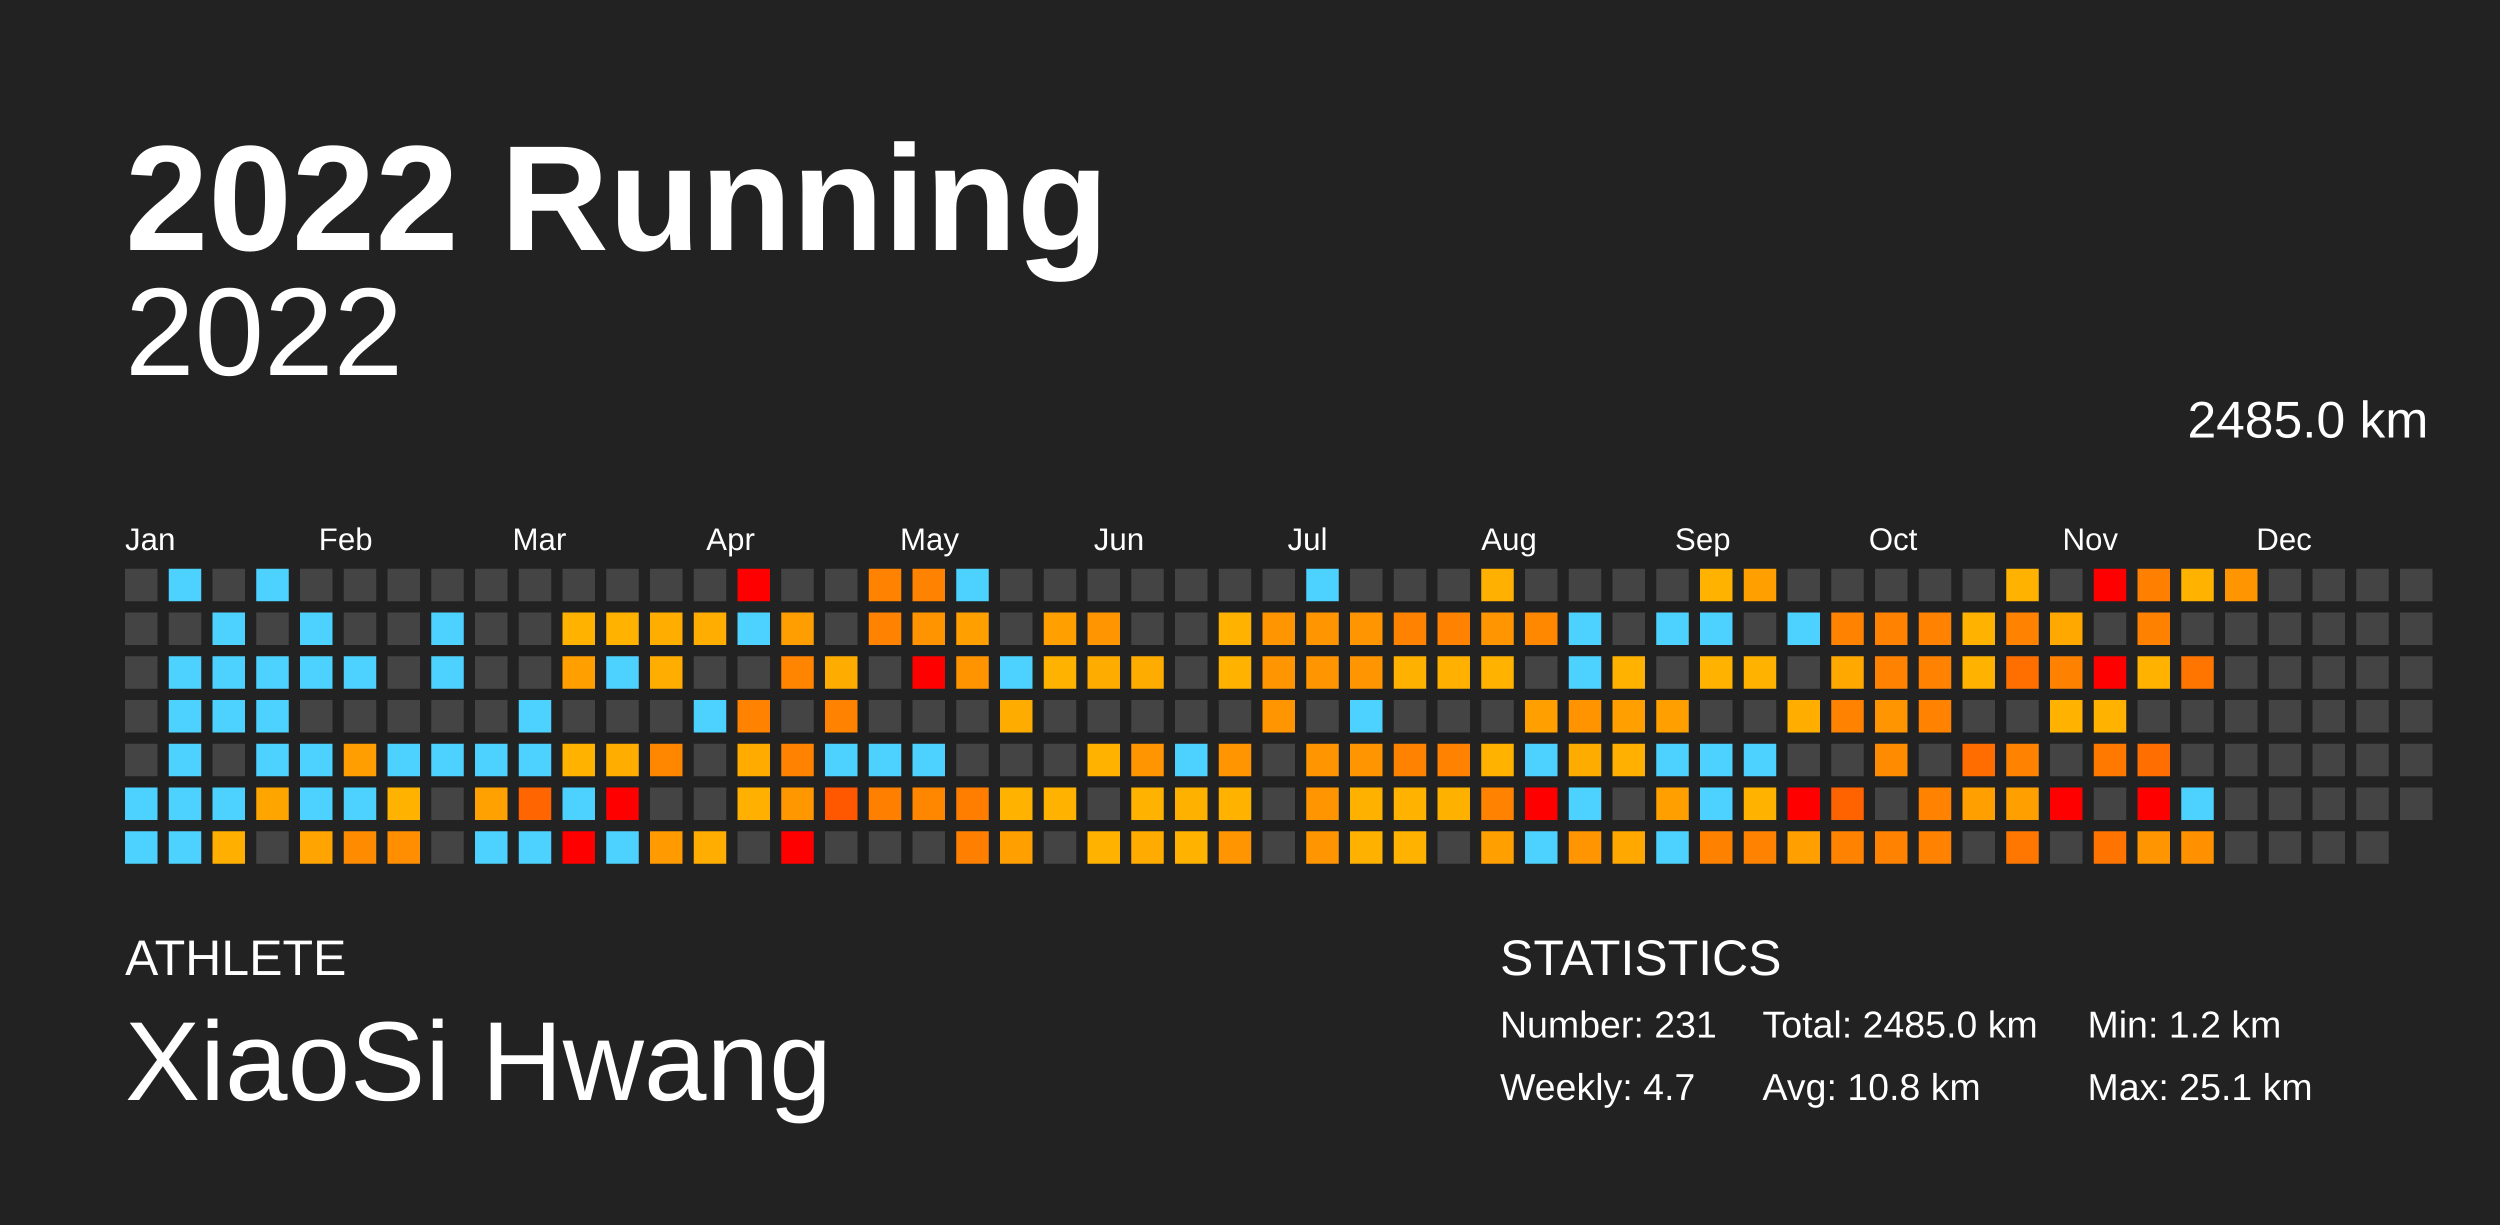
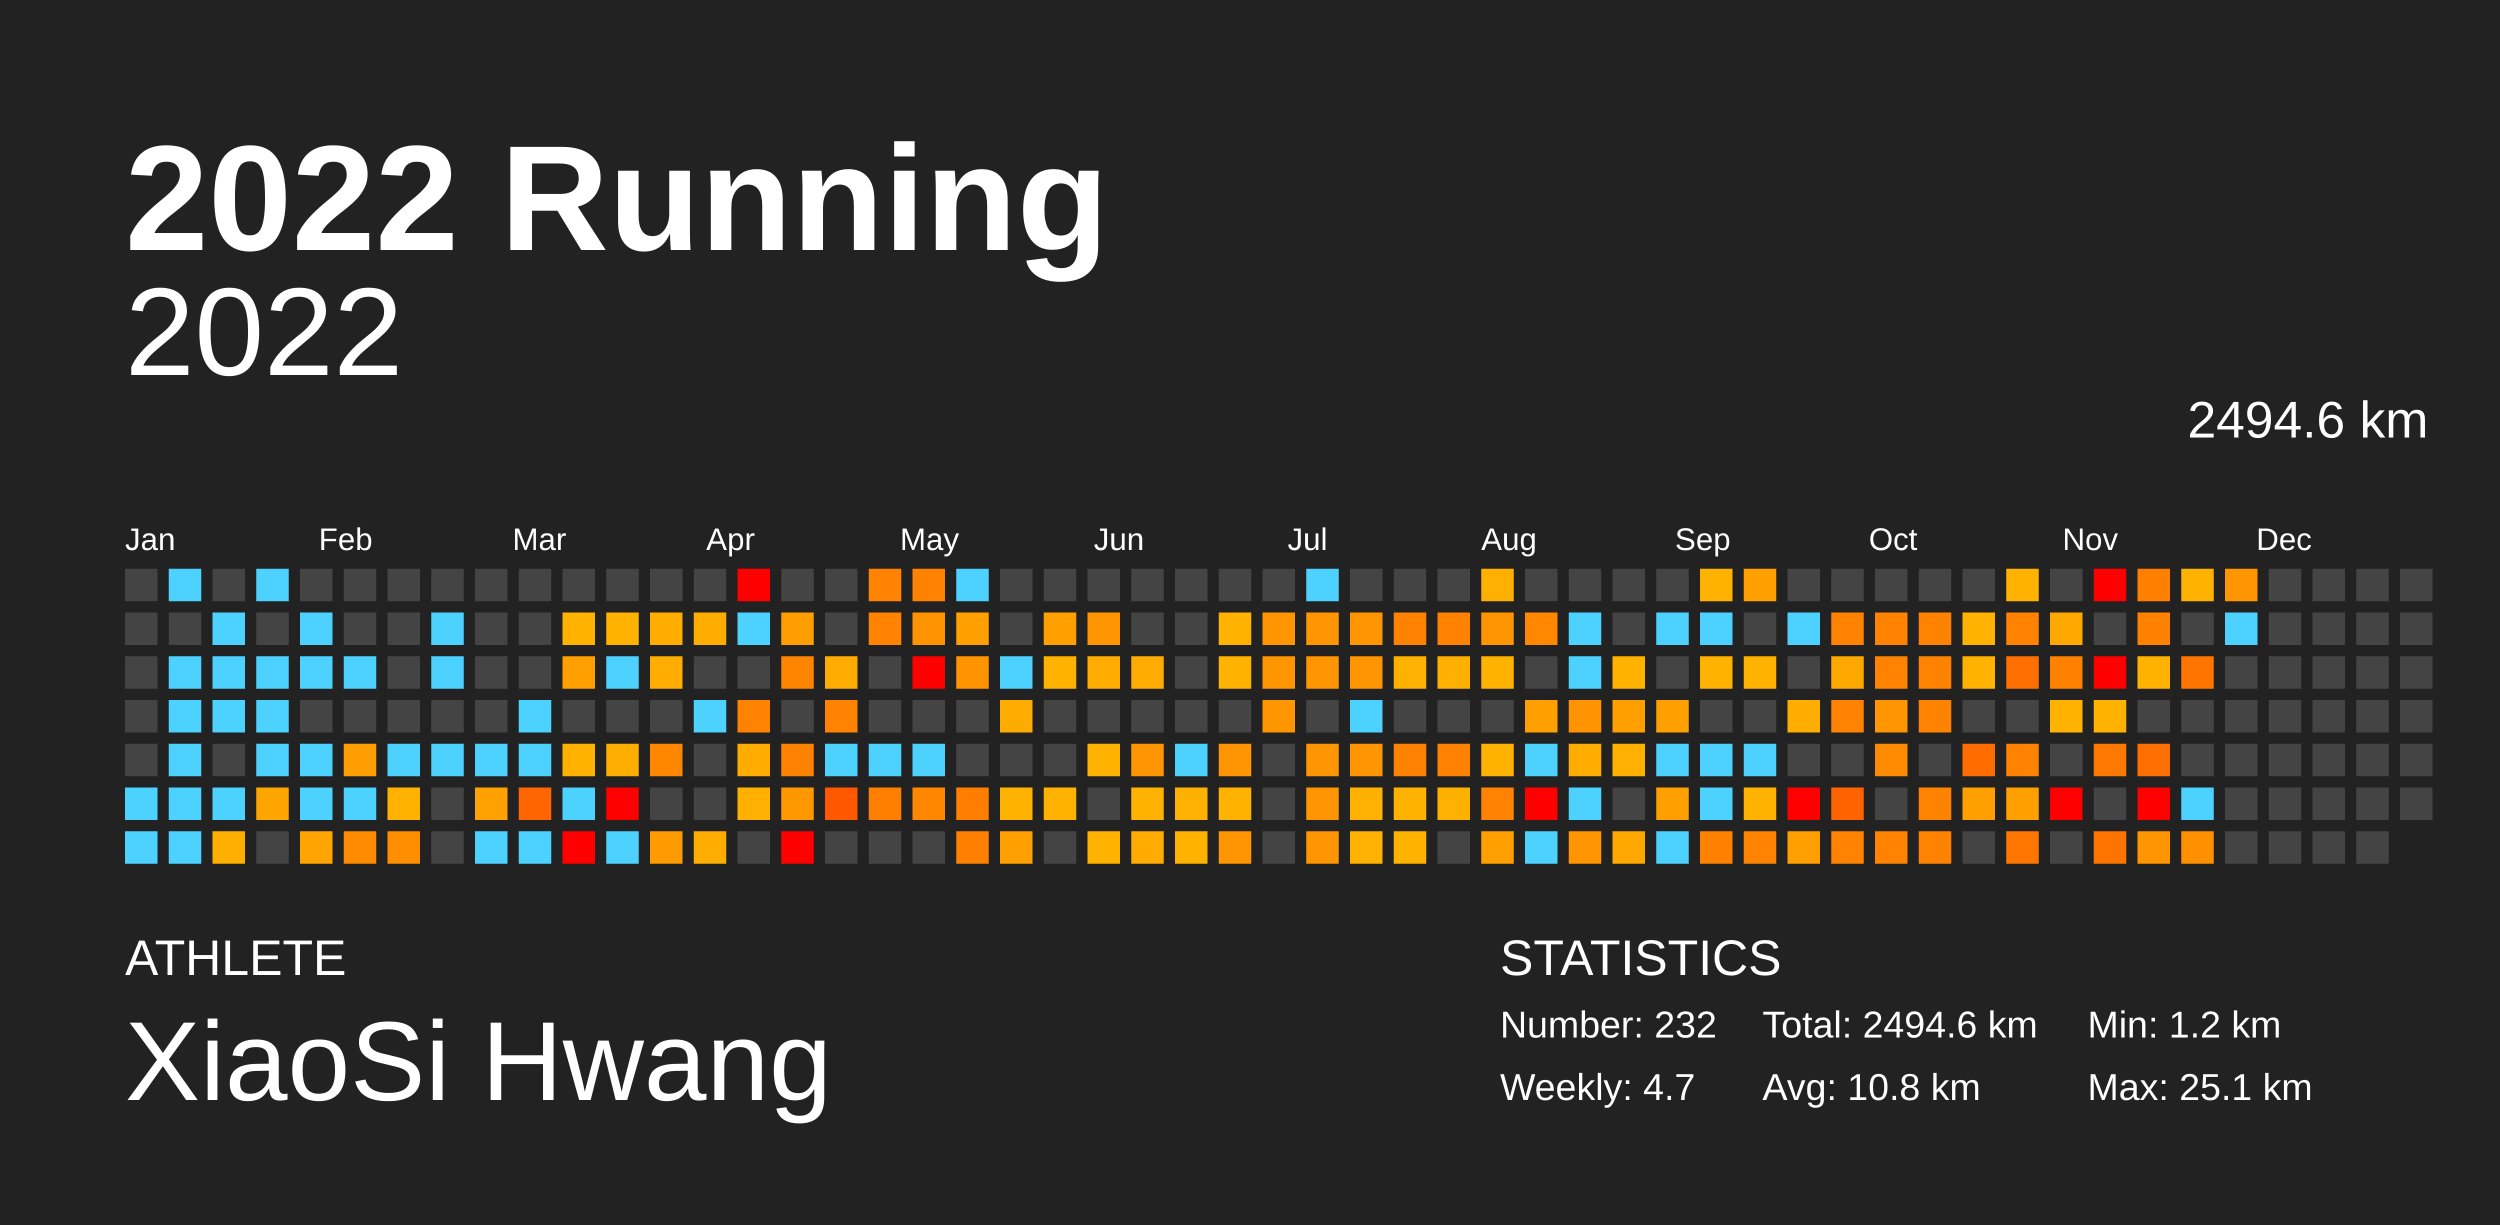
<svg xmlns="http://www.w3.org/2000/svg" baseProfile="full" height="98mm" version="1.1" viewBox="0,0,200,98" width="200mm">
  <defs />
  <rect fill="#222222" height="98" width="200" x="0" y="0" />
  <text fill="#FFFFFF" style="font-size:12px; font-family:Arial; font-weight:bold;" x="10" y="20">2022 Running</text>
  <text fill="#FFFFFF" style="font-size:4px; font-family:Arial" x="10" y="78">ATHLETE</text>
  <text fill="#FFFFFF" style="font-size:9px; font-family:Arial" x="10" y="88">XiaoSi Hwang</text>
  <text fill="#FFFFFF" style="font-size:4px; font-family:Arial" x="120" y="78">STATISTICS</text>
-   <text fill="#FFFFFF" style="font-size:3px; font-family:Arial" x="120" y="83">Number: 231</text>
+   <text fill="#FFFFFF" style="font-size:3px; font-family:Arial" x="120" y="83">Number: 232</text>
  <text fill="#FFFFFF" style="font-size:3px; font-family:Arial" x="120" y="88">Weekly: 4.7</text>
-   <text fill="#FFFFFF" style="font-size:3px; font-family:Arial" x="141" y="83">Total: 2485.0 km</text>
+   <text fill="#FFFFFF" style="font-size:3px; font-family:Arial" x="141" y="83">Total: 2494.6 km</text>
  <text fill="#FFFFFF" style="font-size:3px; font-family:Arial" x="141" y="88">Avg: 10.8 km</text>
  <text fill="#FFFFFF" style="font-size:3px; font-family:Arial" x="167" y="83">Min: 1.2 km</text>
  <text fill="#FFFFFF" style="font-size:3px; font-family:Arial" x="167" y="88">Max: 25.1 km</text>
  <text alignment-baseline="hanging" fill="#FFFFFF" style="font-size:10.0px; font-family:Arial;" x="10" y="30">2022</text>
-   <text alignment-baseline="hanging" fill="#FFFFFF" style="font-size:4.125px; font-family:Arial;" x="175" y="35">2485.0 km</text>
+   <text alignment-baseline="hanging" fill="#FFFFFF" style="font-size:4.125px; font-family:Arial;" x="175" y="35">2494.6 km</text>
  <text fill="#FFFFFF" style="font-size:2.5px; font-family:Arial" x="10.0" y="44">Jan</text>
  <text fill="#FFFFFF" style="font-size:2.5px; font-family:Arial" x="25.5" y="44">Feb</text>
  <text fill="#FFFFFF" style="font-size:2.5px; font-family:Arial" x="41.0" y="44">Mar</text>
  <text fill="#FFFFFF" style="font-size:2.5px; font-family:Arial" x="56.5" y="44">Apr</text>
  <text fill="#FFFFFF" style="font-size:2.5px; font-family:Arial" x="72.0" y="44">May</text>
  <text fill="#FFFFFF" style="font-size:2.5px; font-family:Arial" x="87.5" y="44">Jun</text>
  <text fill="#FFFFFF" style="font-size:2.5px; font-family:Arial" x="103.0" y="44">Jul</text>
  <text fill="#FFFFFF" style="font-size:2.5px; font-family:Arial" x="118.5" y="44">Aug</text>
  <text fill="#FFFFFF" style="font-size:2.5px; font-family:Arial" x="134.0" y="44">Sep</text>
  <text fill="#FFFFFF" style="font-size:2.5px; font-family:Arial" x="149.5" y="44">Oct</text>
  <text fill="#FFFFFF" style="font-size:2.5px; font-family:Arial" x="165.0" y="44">Nov</text>
  <text fill="#FFFFFF" style="font-size:2.5px; font-family:Arial" x="180.5" y="44">Dec</text>
  <rect fill="#444444" height="2.6" width="2.6" x="10.0" y="45.5" />
  <rect fill="#444444" height="2.6" width="2.6" x="10.0" y="49.0" />
  <rect fill="#444444" height="2.6" width="2.6" x="10.0" y="52.5" />
  <rect fill="#444444" height="2.6" width="2.6" x="10.0" y="56.0" />
  <rect fill="#444444" height="2.6" width="2.6" x="10.0" y="59.5" />
  <rect fill="#4dd2ff" height="2.6" width="2.6" x="10.0" y="63.0" />
  <rect fill="#4dd2ff" height="2.6" width="2.6" x="10.0" y="66.5" />
  <rect fill="#4dd2ff" height="2.6" width="2.6" x="13.5" y="45.5" />
  <rect fill="#444444" height="2.6" width="2.6" x="13.5" y="49.0" />
  <rect fill="#4dd2ff" height="2.6" width="2.6" x="13.5" y="52.5" />
  <rect fill="#4dd2ff" height="2.6" width="2.6" x="13.5" y="56.0" />
  <rect fill="#4dd2ff" height="2.6" width="2.6" x="13.5" y="59.5" />
  <rect fill="#4dd2ff" height="2.6" width="2.6" x="13.5" y="63.0" />
  <rect fill="#4dd2ff" height="2.6" width="2.6" x="13.5" y="66.5" />
  <rect fill="#444444" height="2.6" width="2.6" x="17.0" y="45.5" />
  <rect fill="#4dd2ff" height="2.6" width="2.6" x="17.0" y="49.0" />
  <rect fill="#4dd2ff" height="2.6" width="2.6" x="17.0" y="52.5" />
  <rect fill="#4dd2ff" height="2.6" width="2.6" x="17.0" y="56.0" />
  <rect fill="#444444" height="2.6" width="2.6" x="17.0" y="59.5" />
  <rect fill="#4dd2ff" height="2.6" width="2.6" x="17.0" y="63.0" />
  <rect fill="#ffaf00" height="2.6" width="2.6" x="17.0" y="66.5" />
  <rect fill="#4dd2ff" height="2.6" width="2.6" x="20.5" y="45.5" />
  <rect fill="#444444" height="2.6" width="2.6" x="20.5" y="49.0" />
  <rect fill="#4dd2ff" height="2.6" width="2.6" x="20.5" y="52.5" />
  <rect fill="#4dd2ff" height="2.6" width="2.6" x="20.5" y="56.0" />
  <rect fill="#4dd2ff" height="2.6" width="2.6" x="20.5" y="59.5" />
  <rect fill="#ffa500" height="2.6" width="2.6" x="20.5" y="63.0" />
  <rect fill="#444444" height="2.6" width="2.6" x="20.5" y="66.5" />
  <rect fill="#444444" height="2.6" width="2.6" x="24.0" y="45.5" />
  <rect fill="#4dd2ff" height="2.6" width="2.6" x="24.0" y="49.0" />
  <rect fill="#4dd2ff" height="2.6" width="2.6" x="24.0" y="52.5" />
  <rect fill="#444444" height="2.6" width="2.6" x="24.0" y="56.0" />
  <rect fill="#4dd2ff" height="2.6" width="2.6" x="24.0" y="59.5" />
  <rect fill="#4dd2ff" height="2.6" width="2.6" x="24.0" y="63.0" />
  <rect fill="#ffa400" height="2.6" width="2.6" x="24.0" y="66.5" />
  <rect fill="#444444" height="2.6" width="2.6" x="27.5" y="45.5" />
  <rect fill="#444444" height="2.6" width="2.6" x="27.5" y="49.0" />
  <rect fill="#4dd2ff" height="2.6" width="2.6" x="27.5" y="52.5" />
  <rect fill="#444444" height="2.6" width="2.6" x="27.5" y="56.0" />
  <rect fill="#ff9e00" height="2.6" width="2.6" x="27.5" y="59.5" />
  <rect fill="#4dd2ff" height="2.6" width="2.6" x="27.5" y="63.0" />
  <rect fill="#ff8b00" height="2.6" width="2.6" x="27.5" y="66.5" />
  <rect fill="#444444" height="2.6" width="2.6" x="31.0" y="45.5" />
  <rect fill="#444444" height="2.6" width="2.6" x="31.0" y="49.0" />
  <rect fill="#444444" height="2.6" width="2.6" x="31.0" y="52.5" />
  <rect fill="#444444" height="2.6" width="2.6" x="31.0" y="56.0" />
  <rect fill="#4dd2ff" height="2.6" width="2.6" x="31.0" y="59.5" />
  <rect fill="#ffb200" height="2.6" width="2.6" x="31.0" y="63.0" />
  <rect fill="#ff8e00" height="2.6" width="2.6" x="31.0" y="66.5" />
  <rect fill="#444444" height="2.6" width="2.6" x="34.5" y="45.5" />
  <rect fill="#4dd2ff" height="2.6" width="2.6" x="34.5" y="49.0" />
  <rect fill="#4dd2ff" height="2.6" width="2.6" x="34.5" y="52.5" />
  <rect fill="#444444" height="2.6" width="2.6" x="34.5" y="56.0" />
  <rect fill="#4dd2ff" height="2.6" width="2.6" x="34.5" y="59.5" />
  <rect fill="#444444" height="2.6" width="2.6" x="34.5" y="63.0" />
  <rect fill="#444444" height="2.6" width="2.6" x="34.5" y="66.5" />
  <rect fill="#444444" height="2.6" width="2.6" x="38.0" y="45.5" />
  <rect fill="#444444" height="2.6" width="2.6" x="38.0" y="49.0" />
  <rect fill="#444444" height="2.6" width="2.6" x="38.0" y="52.5" />
  <rect fill="#444444" height="2.6" width="2.6" x="38.0" y="56.0" />
  <rect fill="#4dd2ff" height="2.6" width="2.6" x="38.0" y="59.5" />
  <rect fill="#ffa100" height="2.6" width="2.6" x="38.0" y="63.0" />
  <rect fill="#4dd2ff" height="2.6" width="2.6" x="38.0" y="66.5" />
  <rect fill="#444444" height="2.6" width="2.6" x="41.5" y="45.5" />
  <rect fill="#444444" height="2.6" width="2.6" x="41.5" y="49.0" />
  <rect fill="#444444" height="2.6" width="2.6" x="41.5" y="52.5" />
  <rect fill="#4dd2ff" height="2.6" width="2.6" x="41.5" y="56.0" />
  <rect fill="#4dd2ff" height="2.6" width="2.6" x="41.5" y="59.5" />
  <rect fill="#ff6500" height="2.6" width="2.6" x="41.5" y="63.0" />
  <rect fill="#4dd2ff" height="2.6" width="2.6" x="41.5" y="66.5" />
  <rect fill="#444444" height="2.6" width="2.6" x="45.0" y="45.5" />
  <rect fill="#ffb200" height="2.6" width="2.6" x="45.0" y="49.0" />
  <rect fill="#ff9f00" height="2.6" width="2.6" x="45.0" y="52.5" />
  <rect fill="#444444" height="2.6" width="2.6" x="45.0" y="56.0" />
  <rect fill="#ffb200" height="2.6" width="2.6" x="45.0" y="59.5" />
  <rect fill="#4dd2ff" height="2.6" width="2.6" x="45.0" y="63.0" />
  <rect fill="red" height="2.6" width="2.6" x="45.0" y="66.5" />
  <rect fill="#444444" height="2.6" width="2.6" x="48.5" y="45.5" />
  <rect fill="#ffb200" height="2.6" width="2.6" x="48.5" y="49.0" />
  <rect fill="#4dd2ff" height="2.6" width="2.6" x="48.5" y="52.5" />
  <rect fill="#444444" height="2.6" width="2.6" x="48.5" y="56.0" />
  <rect fill="#ffae00" height="2.6" width="2.6" x="48.5" y="59.5" />
  <rect fill="red" height="2.6" width="2.6" x="48.5" y="63.0" />
  <rect fill="#4dd2ff" height="2.6" width="2.6" x="48.5" y="66.5" />
  <rect fill="#444444" height="2.6" width="2.6" x="52.0" y="45.5" />
  <rect fill="#ffae00" height="2.6" width="2.6" x="52.0" y="49.0" />
  <rect fill="#ffad00" height="2.6" width="2.6" x="52.0" y="52.5" />
  <rect fill="#444444" height="2.6" width="2.6" x="52.0" y="56.0" />
  <rect fill="#ff8700" height="2.6" width="2.6" x="52.0" y="59.5" />
  <rect fill="#444444" height="2.6" width="2.6" x="52.0" y="63.0" />
  <rect fill="#ff9a00" height="2.6" width="2.6" x="52.0" y="66.5" />
  <rect fill="#444444" height="2.6" width="2.6" x="55.5" y="45.5" />
  <rect fill="#ffad00" height="2.6" width="2.6" x="55.5" y="49.0" />
  <rect fill="#444444" height="2.6" width="2.6" x="55.5" y="52.5" />
  <rect fill="#4dd2ff" height="2.6" width="2.6" x="55.5" y="56.0" />
  <rect fill="#444444" height="2.6" width="2.6" x="55.5" y="59.5" />
  <rect fill="#444444" height="2.6" width="2.6" x="55.5" y="63.0" />
  <rect fill="#ffad00" height="2.6" width="2.6" x="55.5" y="66.5" />
  <rect fill="red" height="2.6" width="2.6" x="59.0" y="45.5" />
  <rect fill="#4dd2ff" height="2.6" width="2.6" x="59.0" y="49.0" />
  <rect fill="#444444" height="2.6" width="2.6" x="59.0" y="52.5" />
  <rect fill="#ff8200" height="2.6" width="2.6" x="59.0" y="56.0" />
  <rect fill="#ffab00" height="2.6" width="2.6" x="59.0" y="59.5" />
  <rect fill="#ffb000" height="2.6" width="2.6" x="59.0" y="63.0" />
  <rect fill="#444444" height="2.6" width="2.6" x="59.0" y="66.5" />
  <rect fill="#444444" height="2.6" width="2.6" x="62.5" y="45.5" />
  <rect fill="#ff9e00" height="2.6" width="2.6" x="62.5" y="49.0" />
  <rect fill="#ff8400" height="2.6" width="2.6" x="62.5" y="52.5" />
  <rect fill="#444444" height="2.6" width="2.6" x="62.5" y="56.0" />
  <rect fill="#ff8200" height="2.6" width="2.6" x="62.5" y="59.5" />
  <rect fill="#ff9700" height="2.6" width="2.6" x="62.5" y="63.0" />
  <rect fill="red" height="2.6" width="2.6" x="62.5" y="66.5" />
  <rect fill="#444444" height="2.6" width="2.6" x="66.0" y="45.5" />
  <rect fill="#444444" height="2.6" width="2.6" x="66.0" y="49.0" />
  <rect fill="#ffac00" height="2.6" width="2.6" x="66.0" y="52.5" />
  <rect fill="#ff8200" height="2.6" width="2.6" x="66.0" y="56.0" />
  <rect fill="#4dd2ff" height="2.6" width="2.6" x="66.0" y="59.5" />
  <rect fill="#ff5800" height="2.6" width="2.6" x="66.0" y="63.0" />
  <rect fill="#444444" height="2.6" width="2.6" x="66.0" y="66.5" />
  <rect fill="#ff8200" height="2.6" width="2.6" x="69.5" y="45.5" />
  <rect fill="#ff8200" height="2.6" width="2.6" x="69.5" y="49.0" />
  <rect fill="#444444" height="2.6" width="2.6" x="69.5" y="52.5" />
  <rect fill="#444444" height="2.6" width="2.6" x="69.5" y="56.0" />
  <rect fill="#4dd2ff" height="2.6" width="2.6" x="69.5" y="59.5" />
  <rect fill="#ff8000" height="2.6" width="2.6" x="69.5" y="63.0" />
  <rect fill="#444444" height="2.6" width="2.6" x="69.5" y="66.5" />
  <rect fill="#ff8200" height="2.6" width="2.6" x="73.0" y="45.5" />
  <rect fill="#ff9400" height="2.6" width="2.6" x="73.0" y="49.0" />
  <rect fill="red" height="2.6" width="2.6" x="73.0" y="52.5" />
  <rect fill="#444444" height="2.6" width="2.6" x="73.0" y="56.0" />
  <rect fill="#4dd2ff" height="2.6" width="2.6" x="73.0" y="59.5" />
  <rect fill="#ff8700" height="2.6" width="2.6" x="73.0" y="63.0" />
  <rect fill="#444444" height="2.6" width="2.6" x="73.0" y="66.5" />
  <rect fill="#4dd2ff" height="2.6" width="2.6" x="76.5" y="45.5" />
  <rect fill="#ff9f00" height="2.6" width="2.6" x="76.5" y="49.0" />
  <rect fill="#ff9400" height="2.6" width="2.6" x="76.5" y="52.5" />
  <rect fill="#444444" height="2.6" width="2.6" x="76.5" y="56.0" />
  <rect fill="#444444" height="2.6" width="2.6" x="76.5" y="59.5" />
  <rect fill="#ff7e00" height="2.6" width="2.6" x="76.5" y="63.0" />
  <rect fill="#ff7f00" height="2.6" width="2.6" x="76.5" y="66.5" />
  <rect fill="#444444" height="2.6" width="2.6" x="80.0" y="45.5" />
  <rect fill="#444444" height="2.6" width="2.6" x="80.0" y="49.0" />
  <rect fill="#4dd2ff" height="2.6" width="2.6" x="80.0" y="52.5" />
  <rect fill="#ffac00" height="2.6" width="2.6" x="80.0" y="56.0" />
  <rect fill="#444444" height="2.6" width="2.6" x="80.0" y="59.5" />
  <rect fill="#ffb200" height="2.6" width="2.6" x="80.0" y="63.0" />
  <rect fill="#ff9f00" height="2.6" width="2.6" x="80.0" y="66.5" />
  <rect fill="#444444" height="2.6" width="2.6" x="83.5" y="45.5" />
  <rect fill="#ff9f00" height="2.6" width="2.6" x="83.5" y="49.0" />
  <rect fill="#ffb200" height="2.6" width="2.6" x="83.5" y="52.5" />
  <rect fill="#444444" height="2.6" width="2.6" x="83.5" y="56.0" />
  <rect fill="#444444" height="2.6" width="2.6" x="83.5" y="59.5" />
  <rect fill="#ffb200" height="2.6" width="2.6" x="83.5" y="63.0" />
  <rect fill="#444444" height="2.6" width="2.6" x="83.5" y="66.5" />
  <rect fill="#444444" height="2.6" width="2.6" x="87.0" y="45.5" />
  <rect fill="#ff9500" height="2.6" width="2.6" x="87.0" y="49.0" />
  <rect fill="#ffac00" height="2.6" width="2.6" x="87.0" y="52.5" />
  <rect fill="#444444" height="2.6" width="2.6" x="87.0" y="56.0" />
  <rect fill="#ffb200" height="2.6" width="2.6" x="87.0" y="59.5" />
  <rect fill="#444444" height="2.6" width="2.6" x="87.0" y="63.0" />
  <rect fill="#ffb200" height="2.6" width="2.6" x="87.0" y="66.5" />
  <rect fill="#444444" height="2.6" width="2.6" x="90.5" y="45.5" />
  <rect fill="#444444" height="2.6" width="2.6" x="90.5" y="49.0" />
  <rect fill="#ffac00" height="2.6" width="2.6" x="90.5" y="52.5" />
  <rect fill="#444444" height="2.6" width="2.6" x="90.5" y="56.0" />
  <rect fill="#ff9500" height="2.6" width="2.6" x="90.5" y="59.5" />
  <rect fill="#ffb200" height="2.6" width="2.6" x="90.5" y="63.0" />
  <rect fill="#ffab00" height="2.6" width="2.6" x="90.5" y="66.5" />
  <rect fill="#444444" height="2.6" width="2.6" x="94.0" y="45.5" />
  <rect fill="#444444" height="2.6" width="2.6" x="94.0" y="49.0" />
  <rect fill="#444444" height="2.6" width="2.6" x="94.0" y="52.5" />
  <rect fill="#444444" height="2.6" width="2.6" x="94.0" y="56.0" />
  <rect fill="#4dd2ff" height="2.6" width="2.6" x="94.0" y="59.5" />
  <rect fill="#ffb100" height="2.6" width="2.6" x="94.0" y="63.0" />
  <rect fill="#ffb200" height="2.6" width="2.6" x="94.0" y="66.5" />
  <rect fill="#444444" height="2.6" width="2.6" x="97.5" y="45.5" />
  <rect fill="#ffb200" height="2.6" width="2.6" x="97.5" y="49.0" />
  <rect fill="#ffb200" height="2.6" width="2.6" x="97.5" y="52.5" />
  <rect fill="#444444" height="2.6" width="2.6" x="97.5" y="56.0" />
  <rect fill="#ff9500" height="2.6" width="2.6" x="97.5" y="59.5" />
  <rect fill="#ffb200" height="2.6" width="2.6" x="97.5" y="63.0" />
  <rect fill="#ff9500" height="2.6" width="2.6" x="97.5" y="66.5" />
  <rect fill="#444444" height="2.6" width="2.6" x="101.0" y="45.5" />
  <rect fill="#ff9500" height="2.6" width="2.6" x="101.0" y="49.0" />
  <rect fill="#ff9500" height="2.6" width="2.6" x="101.0" y="52.5" />
  <rect fill="#ff9500" height="2.6" width="2.6" x="101.0" y="56.0" />
  <rect fill="#444444" height="2.6" width="2.6" x="101.0" y="59.5" />
  <rect fill="#444444" height="2.6" width="2.6" x="101.0" y="63.0" />
  <rect fill="#444444" height="2.6" width="2.6" x="101.0" y="66.5" />
  <rect fill="#4dd2ff" height="2.6" width="2.6" x="104.5" y="45.5" />
  <rect fill="#ff9500" height="2.6" width="2.6" x="104.5" y="49.0" />
  <rect fill="#ff9500" height="2.6" width="2.6" x="104.5" y="52.5" />
  <rect fill="#444444" height="2.6" width="2.6" x="104.5" y="56.0" />
  <rect fill="#ff9500" height="2.6" width="2.6" x="104.5" y="59.5" />
  <rect fill="#ff9500" height="2.6" width="2.6" x="104.5" y="63.0" />
  <rect fill="#ff9500" height="2.6" width="2.6" x="104.5" y="66.5" />
  <rect fill="#444444" height="2.6" width="2.6" x="108.0" y="45.5" />
  <rect fill="#ff9500" height="2.6" width="2.6" x="108.0" y="49.0" />
  <rect fill="#ff9500" height="2.6" width="2.6" x="108.0" y="52.5" />
  <rect fill="#4dd2ff" height="2.6" width="2.6" x="108.0" y="56.0" />
  <rect fill="#ff9500" height="2.6" width="2.6" x="108.0" y="59.5" />
  <rect fill="#ffb100" height="2.6" width="2.6" x="108.0" y="63.0" />
  <rect fill="#ffb100" height="2.6" width="2.6" x="108.0" y="66.5" />
  <rect fill="#444444" height="2.6" width="2.6" x="111.5" y="45.5" />
  <rect fill="#ff8200" height="2.6" width="2.6" x="111.5" y="49.0" />
  <rect fill="#ffb100" height="2.6" width="2.6" x="111.5" y="52.5" />
  <rect fill="#444444" height="2.6" width="2.6" x="111.5" y="56.0" />
  <rect fill="#ff8200" height="2.6" width="2.6" x="111.5" y="59.5" />
  <rect fill="#ffb200" height="2.6" width="2.6" x="111.5" y="63.0" />
  <rect fill="#ffb200" height="2.6" width="2.6" x="111.5" y="66.5" />
  <rect fill="#444444" height="2.6" width="2.6" x="115.0" y="45.5" />
  <rect fill="#ff8200" height="2.6" width="2.6" x="115.0" y="49.0" />
  <rect fill="#ffb000" height="2.6" width="2.6" x="115.0" y="52.5" />
  <rect fill="#444444" height="2.6" width="2.6" x="115.0" y="56.0" />
  <rect fill="#ff8200" height="2.6" width="2.6" x="115.0" y="59.5" />
  <rect fill="#ffb100" height="2.6" width="2.6" x="115.0" y="63.0" />
  <rect fill="#444444" height="2.6" width="2.6" x="115.0" y="66.5" />
  <rect fill="#ffb000" height="2.6" width="2.6" x="118.5" y="45.5" />
  <rect fill="#ff9500" height="2.6" width="2.6" x="118.5" y="49.0" />
  <rect fill="#ffb200" height="2.6" width="2.6" x="118.5" y="52.5" />
  <rect fill="#444444" height="2.6" width="2.6" x="118.5" y="56.0" />
  <rect fill="#ffb200" height="2.6" width="2.6" x="118.5" y="59.5" />
  <rect fill="#ff8200" height="2.6" width="2.6" x="118.5" y="63.0" />
  <rect fill="#ff9f00" height="2.6" width="2.6" x="118.5" y="66.5" />
  <rect fill="#444444" height="2.6" width="2.6" x="122.0" y="45.5" />
  <rect fill="#ff8800" height="2.6" width="2.6" x="122.0" y="49.0" />
  <rect fill="#444444" height="2.6" width="2.6" x="122.0" y="52.5" />
  <rect fill="#ff9f00" height="2.6" width="2.6" x="122.0" y="56.0" />
  <rect fill="#4dd2ff" height="2.6" width="2.6" x="122.0" y="59.5" />
  <rect fill="red" height="2.6" width="2.6" x="122.0" y="63.0" />
  <rect fill="#4dd2ff" height="2.6" width="2.6" x="122.0" y="66.5" />
  <rect fill="#444444" height="2.6" width="2.6" x="125.5" y="45.5" />
  <rect fill="#4dd2ff" height="2.6" width="2.6" x="125.5" y="49.0" />
  <rect fill="#4dd2ff" height="2.6" width="2.6" x="125.5" y="52.5" />
  <rect fill="#ff9300" height="2.6" width="2.6" x="125.5" y="56.0" />
  <rect fill="#ffac00" height="2.6" width="2.6" x="125.5" y="59.5" />
  <rect fill="#4dd2ff" height="2.6" width="2.6" x="125.5" y="63.0" />
  <rect fill="#ff9500" height="2.6" width="2.6" x="125.5" y="66.5" />
  <rect fill="#444444" height="2.6" width="2.6" x="129.0" y="45.5" />
  <rect fill="#444444" height="2.6" width="2.6" x="129.0" y="49.0" />
  <rect fill="#ffb200" height="2.6" width="2.6" x="129.0" y="52.5" />
  <rect fill="#ff9f00" height="2.6" width="2.6" x="129.0" y="56.0" />
  <rect fill="#ffb000" height="2.6" width="2.6" x="129.0" y="59.5" />
  <rect fill="#444444" height="2.6" width="2.6" x="129.0" y="63.0" />
  <rect fill="#ffa800" height="2.6" width="2.6" x="129.0" y="66.5" />
  <rect fill="#444444" height="2.6" width="2.6" x="132.5" y="45.5" />
  <rect fill="#4dd2ff" height="2.6" width="2.6" x="132.5" y="49.0" />
  <rect fill="#444444" height="2.6" width="2.6" x="132.5" y="52.5" />
  <rect fill="#ff9f00" height="2.6" width="2.6" x="132.5" y="56.0" />
  <rect fill="#4dd2ff" height="2.6" width="2.6" x="132.5" y="59.5" />
  <rect fill="#ff9f00" height="2.6" width="2.6" x="132.5" y="63.0" />
  <rect fill="#4dd2ff" height="2.6" width="2.6" x="132.5" y="66.5" />
  <rect fill="#ffb200" height="2.6" width="2.6" x="136.0" y="45.5" />
  <rect fill="#4dd2ff" height="2.6" width="2.6" x="136.0" y="49.0" />
  <rect fill="#ffb200" height="2.6" width="2.6" x="136.0" y="52.5" />
  <rect fill="#444444" height="2.6" width="2.6" x="136.0" y="56.0" />
  <rect fill="#4dd2ff" height="2.6" width="2.6" x="136.0" y="59.5" />
  <rect fill="#4dd2ff" height="2.6" width="2.6" x="136.0" y="63.0" />
  <rect fill="#ff8100" height="2.6" width="2.6" x="136.0" y="66.5" />
  <rect fill="#ff9f00" height="2.6" width="2.6" x="139.5" y="45.5" />
  <rect fill="#444444" height="2.6" width="2.6" x="139.5" y="49.0" />
  <rect fill="#ffb200" height="2.6" width="2.6" x="139.5" y="52.5" />
  <rect fill="#444444" height="2.6" width="2.6" x="139.5" y="56.0" />
  <rect fill="#4dd2ff" height="2.6" width="2.6" x="139.5" y="59.5" />
  <rect fill="#ffb200" height="2.6" width="2.6" x="139.5" y="63.0" />
  <rect fill="#ff8200" height="2.6" width="2.6" x="139.5" y="66.5" />
  <rect fill="#444444" height="2.6" width="2.6" x="143.0" y="45.5" />
  <rect fill="#4dd2ff" height="2.6" width="2.6" x="143.0" y="49.0" />
  <rect fill="#444444" height="2.6" width="2.6" x="143.0" y="52.5" />
  <rect fill="#ffae00" height="2.6" width="2.6" x="143.0" y="56.0" />
  <rect fill="#444444" height="2.6" width="2.6" x="143.0" y="59.5" />
  <rect fill="red" height="2.6" width="2.6" x="143.0" y="63.0" />
  <rect fill="#ff9f00" height="2.6" width="2.6" x="143.0" y="66.5" />
  <rect fill="#444444" height="2.6" width="2.6" x="146.5" y="45.5" />
  <rect fill="#ff8200" height="2.6" width="2.6" x="146.5" y="49.0" />
  <rect fill="#ffa800" height="2.6" width="2.6" x="146.5" y="52.5" />
  <rect fill="#ff8200" height="2.6" width="2.6" x="146.5" y="56.0" />
  <rect fill="#444444" height="2.6" width="2.6" x="146.5" y="59.5" />
  <rect fill="#ff6300" height="2.6" width="2.6" x="146.5" y="63.0" />
  <rect fill="#ff8200" height="2.6" width="2.6" x="146.5" y="66.5" />
  <rect fill="#444444" height="2.6" width="2.6" x="150.0" y="45.5" />
  <rect fill="#ff8200" height="2.6" width="2.6" x="150.0" y="49.0" />
  <rect fill="#ff8200" height="2.6" width="2.6" x="150.0" y="52.5" />
  <rect fill="#ff9500" height="2.6" width="2.6" x="150.0" y="56.0" />
  <rect fill="#ff8c00" height="2.6" width="2.6" x="150.0" y="59.5" />
  <rect fill="#444444" height="2.6" width="2.6" x="150.0" y="63.0" />
  <rect fill="#ff8200" height="2.6" width="2.6" x="150.0" y="66.5" />
  <rect fill="#444444" height="2.6" width="2.6" x="153.5" y="45.5" />
  <rect fill="#ff8200" height="2.6" width="2.6" x="153.5" y="49.0" />
  <rect fill="#ff8200" height="2.6" width="2.6" x="153.5" y="52.5" />
  <rect fill="#ff8200" height="2.6" width="2.6" x="153.5" y="56.0" />
  <rect fill="#444444" height="2.6" width="2.6" x="153.5" y="59.5" />
  <rect fill="#ff8200" height="2.6" width="2.6" x="153.5" y="63.0" />
  <rect fill="#ff8200" height="2.6" width="2.6" x="153.5" y="66.5" />
  <rect fill="#444444" height="2.6" width="2.6" x="157.0" y="45.5" />
  <rect fill="#ffb200" height="2.6" width="2.6" x="157.0" y="49.0" />
  <rect fill="#ffb200" height="2.6" width="2.6" x="157.0" y="52.5" />
  <rect fill="#444444" height="2.6" width="2.6" x="157.0" y="56.0" />
  <rect fill="#ff6c00" height="2.6" width="2.6" x="157.0" y="59.5" />
  <rect fill="#ff9f00" height="2.6" width="2.6" x="157.0" y="63.0" />
  <rect fill="#444444" height="2.6" width="2.6" x="157.0" y="66.5" />
  <rect fill="#ffb200" height="2.6" width="2.6" x="160.5" y="45.5" />
  <rect fill="#ff8200" height="2.6" width="2.6" x="160.5" y="49.0" />
  <rect fill="#ff6f00" height="2.6" width="2.6" x="160.5" y="52.5" />
  <rect fill="#444444" height="2.6" width="2.6" x="160.5" y="56.0" />
  <rect fill="#ff8200" height="2.6" width="2.6" x="160.5" y="59.5" />
  <rect fill="#ff9f00" height="2.6" width="2.6" x="160.5" y="63.0" />
  <rect fill="#ff7700" height="2.6" width="2.6" x="160.5" y="66.5" />
  <rect fill="#444444" height="2.6" width="2.6" x="164.0" y="45.5" />
  <rect fill="#ffa900" height="2.6" width="2.6" x="164.0" y="49.0" />
  <rect fill="#ff8100" height="2.6" width="2.6" x="164.0" y="52.5" />
  <rect fill="#ffb200" height="2.6" width="2.6" x="164.0" y="56.0" />
  <rect fill="#444444" height="2.6" width="2.6" x="164.0" y="59.5" />
  <rect fill="red" height="2.6" width="2.6" x="164.0" y="63.0" />
  <rect fill="#444444" height="2.6" width="2.6" x="164.0" y="66.5" />
  <rect fill="red" height="2.6" width="2.6" x="167.5" y="45.5" />
  <rect fill="#444444" height="2.6" width="2.6" x="167.5" y="49.0" />
  <rect fill="red" height="2.6" width="2.6" x="167.5" y="52.5" />
  <rect fill="#ffb200" height="2.6" width="2.6" x="167.5" y="56.0" />
  <rect fill="#ff7800" height="2.6" width="2.6" x="167.5" y="59.5" />
  <rect fill="#444444" height="2.6" width="2.6" x="167.5" y="63.0" />
  <rect fill="#ff7400" height="2.6" width="2.6" x="167.5" y="66.5" />
  <rect fill="#ff8000" height="2.6" width="2.6" x="171.0" y="45.5" />
  <rect fill="#ff8100" height="2.6" width="2.6" x="171.0" y="49.0" />
  <rect fill="#ffb200" height="2.6" width="2.6" x="171.0" y="52.5" />
  <rect fill="#444444" height="2.6" width="2.6" x="171.0" y="56.0" />
  <rect fill="#ff6e00" height="2.6" width="2.6" x="171.0" y="59.5" />
  <rect fill="red" height="2.6" width="2.6" x="171.0" y="63.0" />
  <rect fill="#ff9500" height="2.6" width="2.6" x="171.0" y="66.5" />
  <rect fill="#ffb200" height="2.6" width="2.6" x="174.5" y="45.5" />
  <rect fill="#444444" height="2.6" width="2.6" x="174.5" y="49.0" />
  <rect fill="#ff7500" height="2.6" width="2.6" x="174.5" y="52.5" />
  <rect fill="#444444" height="2.6" width="2.6" x="174.5" y="56.0" />
  <rect fill="#444444" height="2.6" width="2.6" x="174.5" y="59.5" />
  <rect fill="#4dd2ff" height="2.6" width="2.6" x="174.5" y="63.0" />
  <rect fill="#ff9000" height="2.6" width="2.6" x="174.5" y="66.5" />
  <rect fill="#ff9500" height="2.6" width="2.6" x="178.0" y="45.5" />
-   <rect fill="#444444" height="2.6" width="2.6" x="178.0" y="49.0" />
+   <rect fill="#4dd2ff" height="2.6" width="2.6" x="178.0" y="49.0" />
  <rect fill="#444444" height="2.6" width="2.6" x="178.0" y="52.5" />
  <rect fill="#444444" height="2.6" width="2.6" x="178.0" y="56.0" />
  <rect fill="#444444" height="2.6" width="2.6" x="178.0" y="59.5" />
  <rect fill="#444444" height="2.6" width="2.6" x="178.0" y="63.0" />
  <rect fill="#444444" height="2.6" width="2.6" x="178.0" y="66.5" />
  <rect fill="#444444" height="2.6" width="2.6" x="181.5" y="45.5" />
  <rect fill="#444444" height="2.6" width="2.6" x="181.5" y="49.0" />
  <rect fill="#444444" height="2.6" width="2.6" x="181.5" y="52.5" />
  <rect fill="#444444" height="2.6" width="2.6" x="181.5" y="56.0" />
  <rect fill="#444444" height="2.6" width="2.6" x="181.5" y="59.5" />
  <rect fill="#444444" height="2.6" width="2.6" x="181.5" y="63.0" />
  <rect fill="#444444" height="2.6" width="2.6" x="181.5" y="66.5" />
  <rect fill="#444444" height="2.6" width="2.6" x="185.0" y="45.5" />
  <rect fill="#444444" height="2.6" width="2.6" x="185.0" y="49.0" />
  <rect fill="#444444" height="2.6" width="2.6" x="185.0" y="52.5" />
  <rect fill="#444444" height="2.6" width="2.6" x="185.0" y="56.0" />
  <rect fill="#444444" height="2.6" width="2.6" x="185.0" y="59.5" />
  <rect fill="#444444" height="2.6" width="2.6" x="185.0" y="63.0" />
  <rect fill="#444444" height="2.6" width="2.6" x="185.0" y="66.5" />
  <rect fill="#444444" height="2.6" width="2.6" x="188.5" y="45.5" />
  <rect fill="#444444" height="2.6" width="2.6" x="188.5" y="49.0" />
  <rect fill="#444444" height="2.6" width="2.6" x="188.5" y="52.5" />
  <rect fill="#444444" height="2.6" width="2.6" x="188.5" y="56.0" />
  <rect fill="#444444" height="2.6" width="2.6" x="188.5" y="59.5" />
  <rect fill="#444444" height="2.6" width="2.6" x="188.5" y="63.0" />
  <rect fill="#444444" height="2.6" width="2.6" x="188.5" y="66.5" />
  <rect fill="#444444" height="2.6" width="2.6" x="192.0" y="45.5" />
  <rect fill="#444444" height="2.6" width="2.6" x="192.0" y="49.0" />
  <rect fill="#444444" height="2.6" width="2.6" x="192.0" y="52.5" />
  <rect fill="#444444" height="2.6" width="2.6" x="192.0" y="56.0" />
  <rect fill="#444444" height="2.6" width="2.6" x="192.0" y="59.5" />
  <rect fill="#444444" height="2.6" width="2.6" x="192.0" y="63.0" />
</svg>
